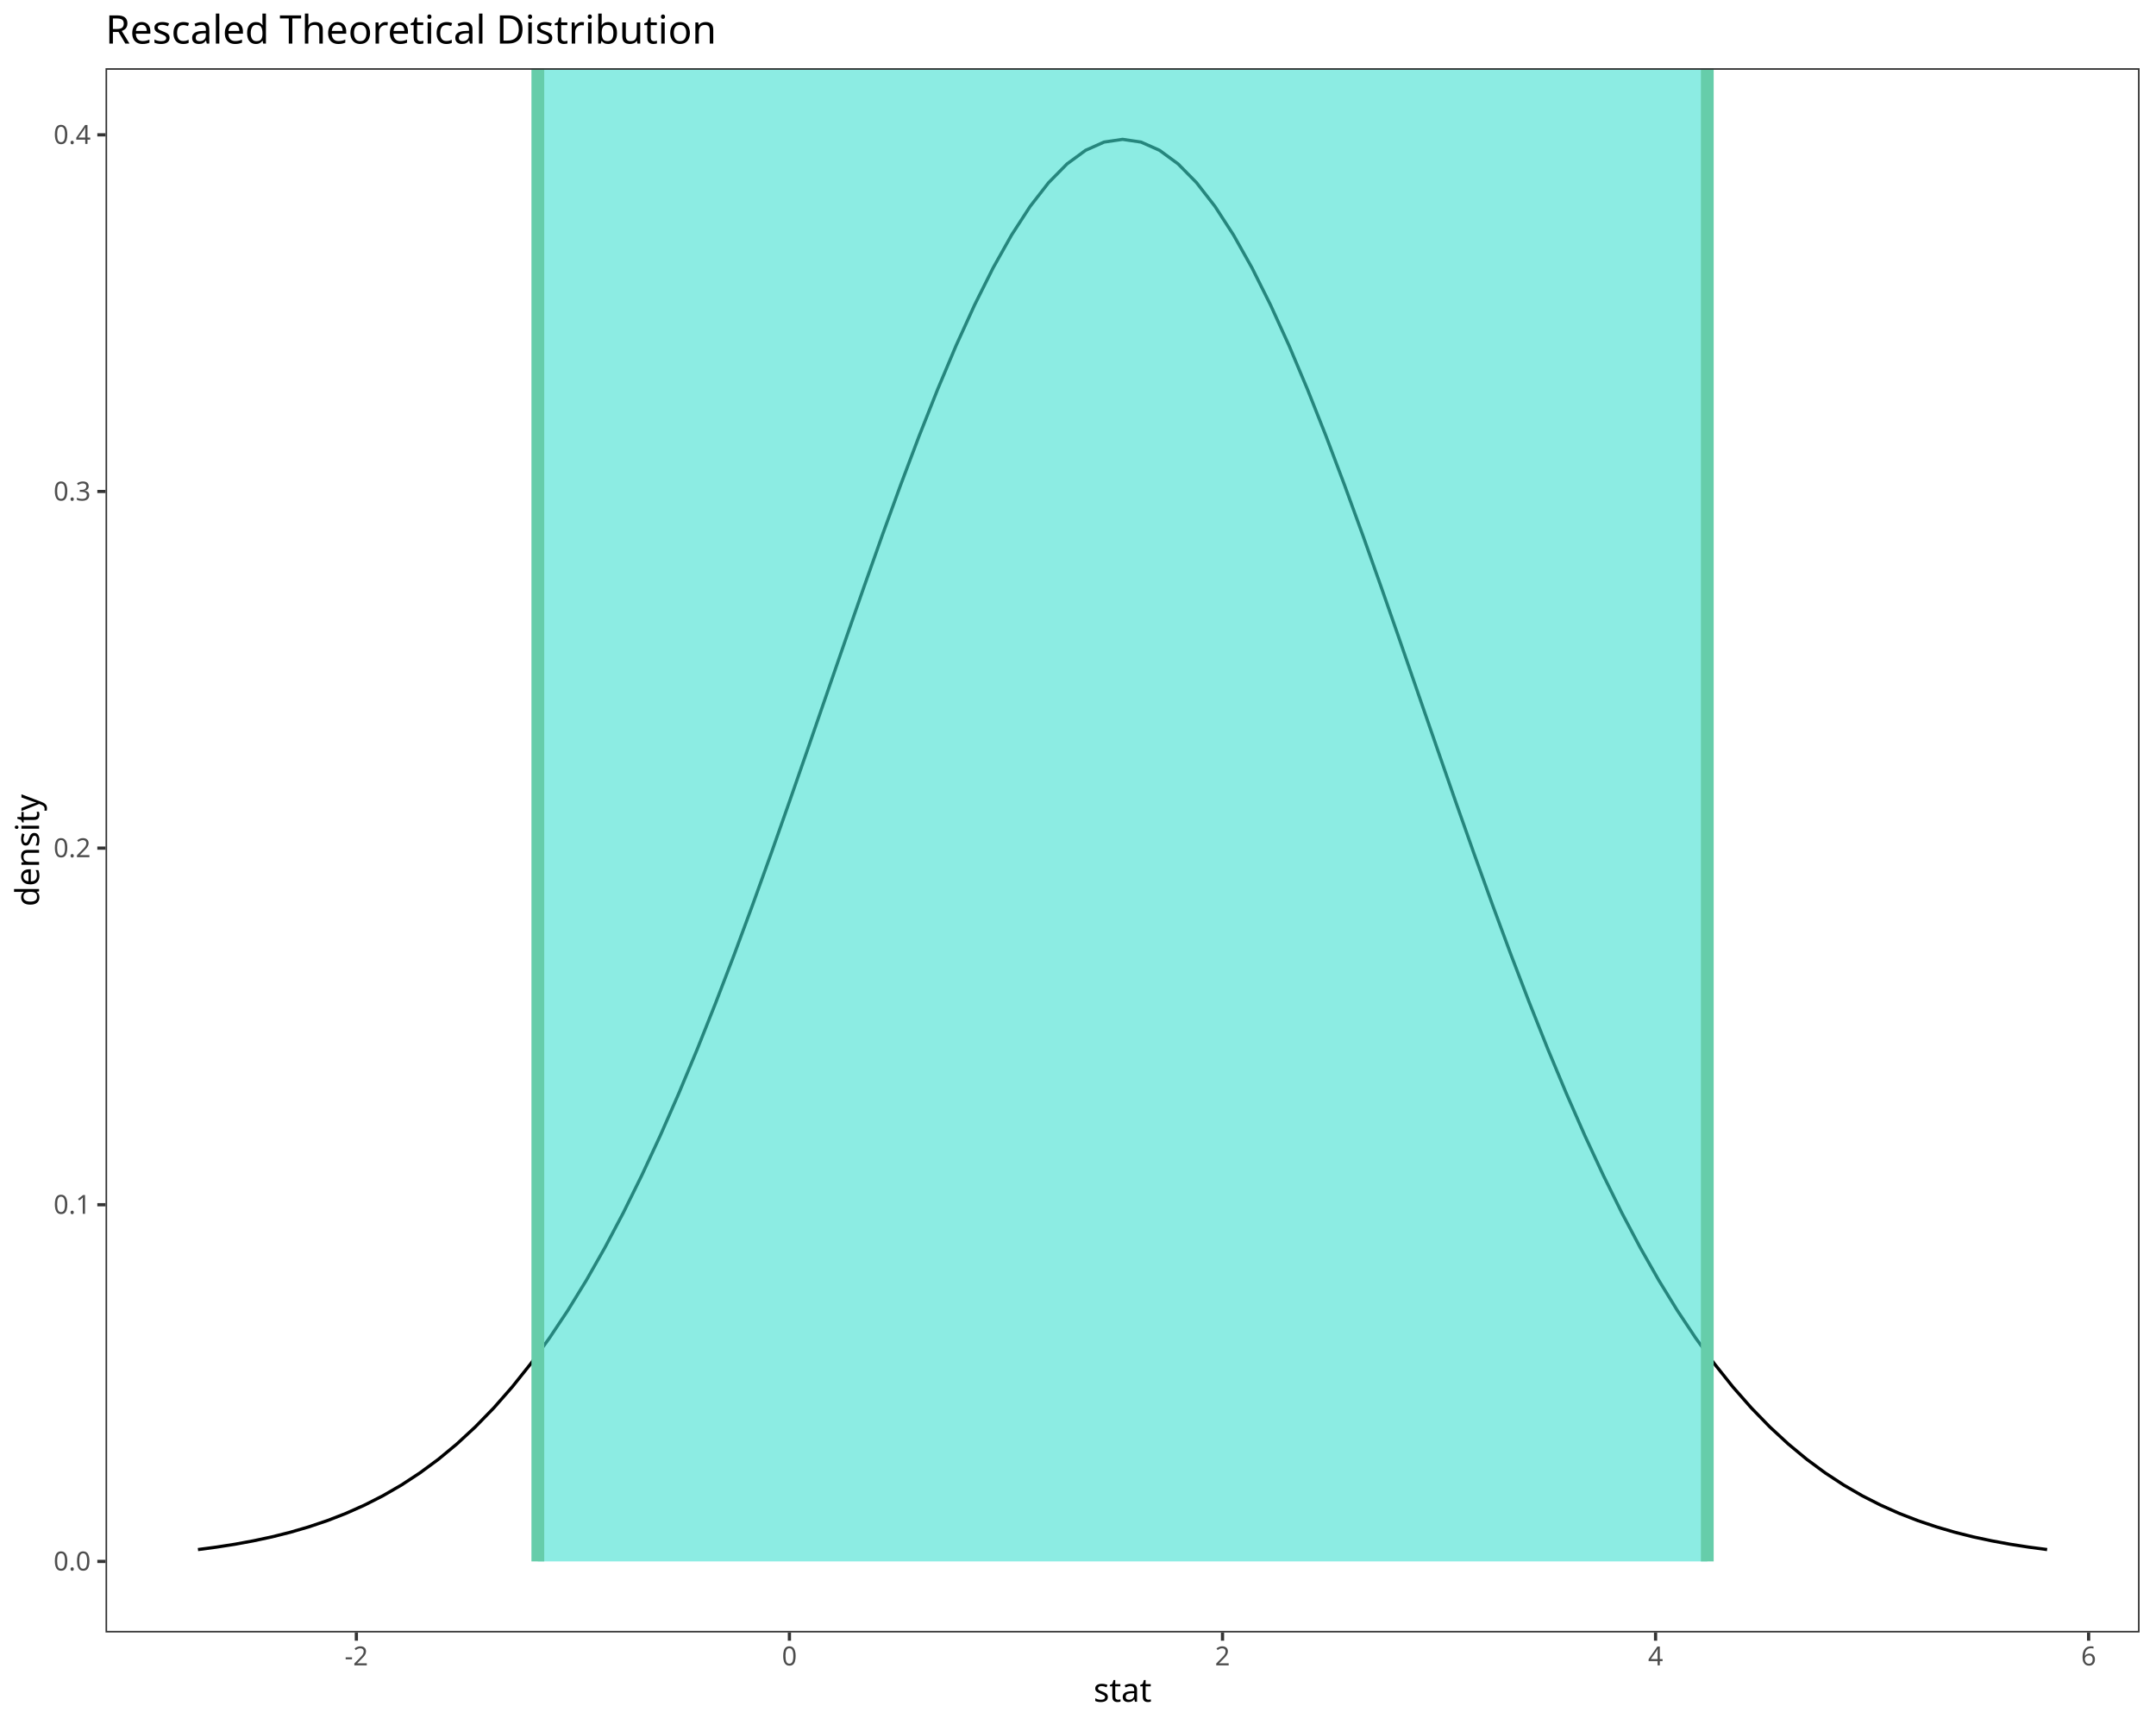
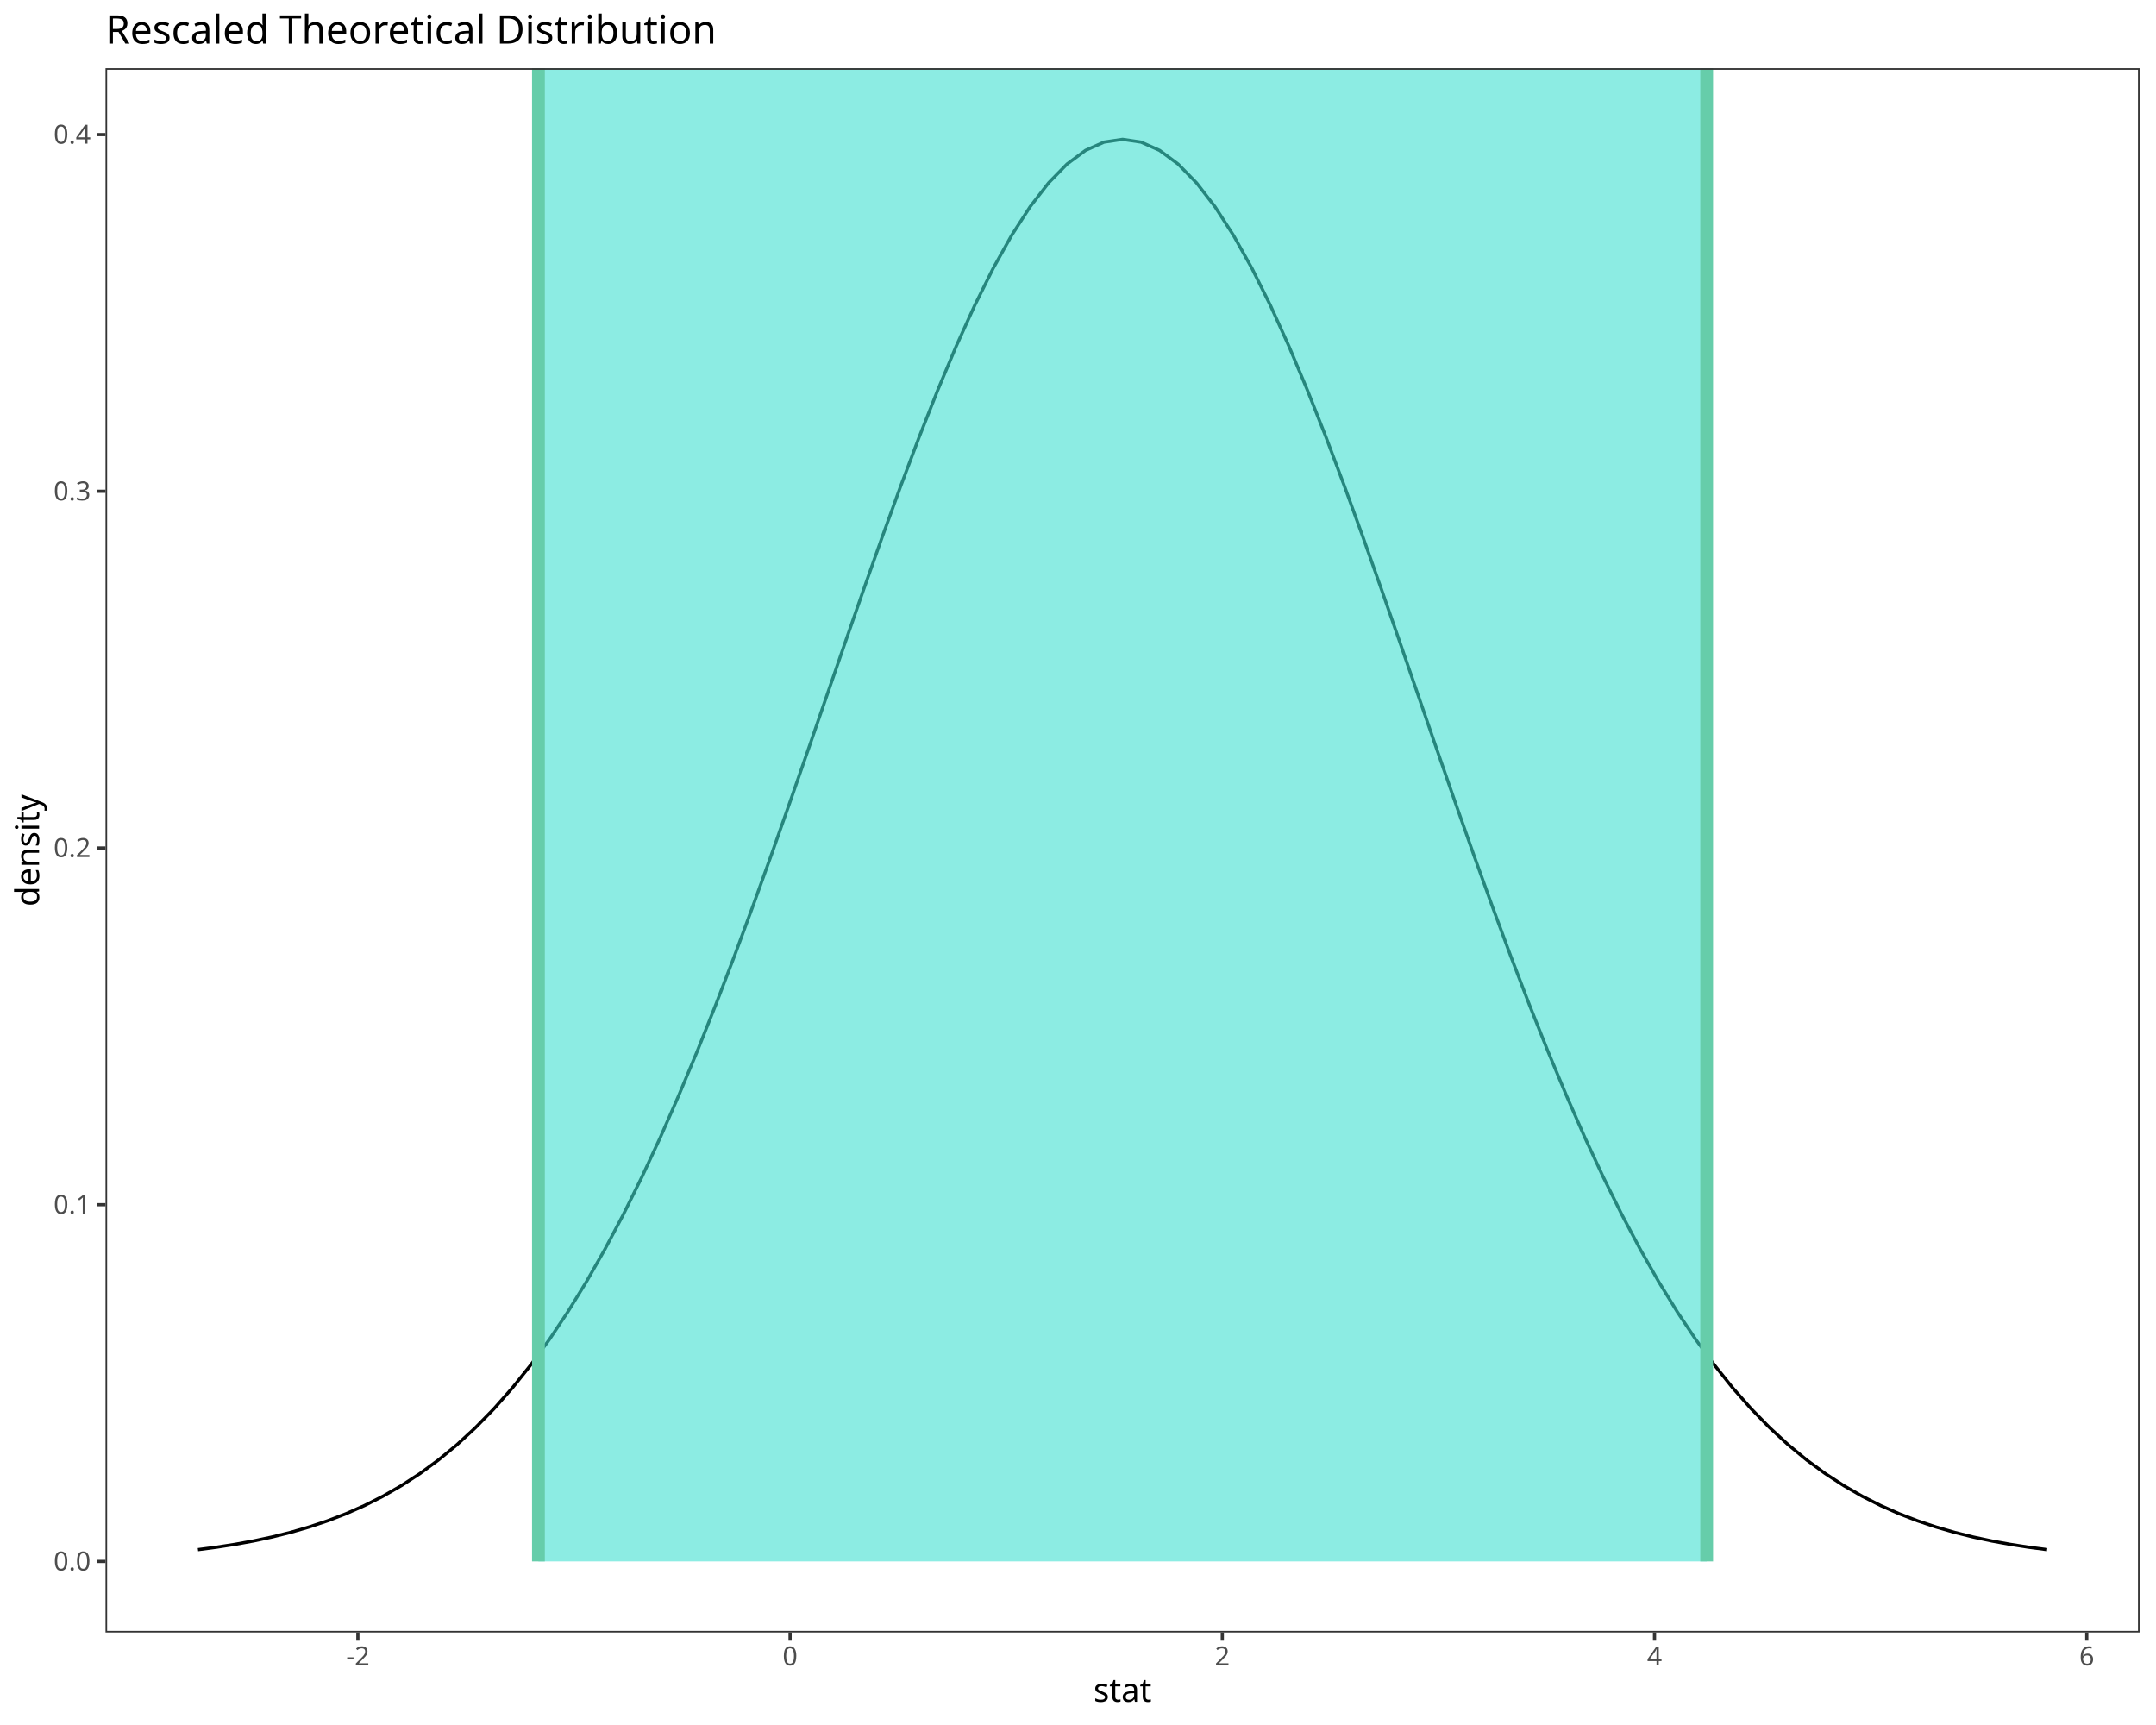
<svg xmlns="http://www.w3.org/2000/svg" class="svglite" data-engine-version="2.0" width="720.00pt" height="576.00pt" viewBox="0 0 720.00 576.00">
  <defs>
    <style type="text/css">
    .svglite line, .svglite polyline, .svglite polygon, .svglite path, .svglite rect, .svglite circle {
      fill: none;
      stroke: #000000;
      stroke-linecap: round;
      stroke-linejoin: round;
      stroke-miterlimit: 10.00;
    }
  </style>
  </defs>
  <rect width="100%" height="100%" style="stroke: none; fill: #FFFFFF;" />
  <defs>
    <clipPath id="cpMC4wMHw3MjAuMDB8MC4wMHw1NzYuMDA=">
      <rect x="0.00" y="0.00" width="720.00" height="576.00" />
    </clipPath>
  </defs>
  <g clip-path="url(#cpMC4wMHw3MjAuMDB8MC4wMHw1NzYuMDA=)">
    <rect x="0.00" y="0.00" width="720.00" height="576.00" style="stroke-width: 1.07; stroke: #FFFFFF; fill: #FFFFFF;" />
  </g>
  <defs>
    <clipPath id="cpMzUuMjR8NzE0LjUyfDIyLjc4fDU0NS4xMQ==">
      <rect x="35.24" y="22.78" width="679.28" height="522.33" />
    </clipPath>
  </defs>
  <g clip-path="url(#cpMzUuMjR8NzE0LjUyfDIyLjc4fDU0NS4xMQ==)">
    <rect x="35.24" y="22.78" width="679.28" height="522.33" style="stroke-width: 1.07; stroke: none; fill: #FFFFFF;" />
-     <polyline points="66.11,517.42 72.29,516.60 78.47,515.64 84.64,514.50 90.82,513.18 96.99,511.63 103.17,509.82 109.34,507.74 115.52,505.34 121.69,502.59 127.87,499.45 134.04,495.88 140.22,491.83 146.39,487.28 152.57,482.16 158.74,476.45 164.92,470.10 171.09,463.07 177.27,455.33 183.45,446.84 189.62,437.58 195.80,427.52 201.97,416.66 208.15,404.98 214.32,392.48 220.50,379.19 226.67,365.13 232.85,350.33 239.02,334.83 245.20,318.72 251.37,302.05 257.55,284.92 263.72,267.43 269.90,249.68 276.07,231.82 282.25,213.96 288.43,196.25 294.60,178.85 300.78,161.90 306.95,145.57 313.13,130.00 319.30,115.36 325.48,101.80 331.65,89.45 337.83,78.46 344.00,68.94 350.18,60.99 356.35,54.72 362.53,50.19 368.70,47.44 374.88,46.53 381.05,47.44 387.23,50.19 393.41,54.72 399.58,60.99 405.76,68.94 411.93,78.46 418.11,89.45 424.28,101.80 430.46,115.36 436.63,130.00 442.81,145.57 448.98,161.90 455.16,178.85 461.33,196.25 467.51,213.96 473.68,231.82 479.86,249.68 486.03,267.43 492.21,284.92 498.39,302.05 504.56,318.72 510.74,334.83 516.91,350.33 523.09,365.13 529.26,379.19 535.44,392.48 541.61,404.98 547.79,416.66 553.96,427.52 560.14,437.58 566.31,446.84 572.49,455.33 578.66,463.07 584.84,470.10 591.01,476.45 597.19,482.16 603.37,487.28 609.54,491.83 615.72,495.88 621.89,499.45 628.07,502.59 634.24,505.34 640.42,507.74 646.59,509.82 652.77,511.63 658.94,513.18 665.12,514.50 671.29,515.64 677.47,516.60 683.64,517.42 " style="stroke-width: 1.07; stroke-linecap: butt;" />
-     <rect x="179.61" y="22.78" width="390.54" height="498.59" style="stroke-width: 1.07; stroke: none; stroke-linecap: square; stroke-linejoin: miter; fill: #40E0D0; fill-opacity: 0.60;" />
-     <line x1="179.61" y1="521.37" x2="179.61" y2="22.78" style="stroke-width: 4.27; stroke: #66CDAA; stroke-linecap: butt;" />
-     <line x1="570.15" y1="521.37" x2="570.15" y2="22.78" style="stroke-width: 4.27; stroke: #66CDAA; stroke-linecap: butt;" />
+     <polyline points="66.11,517.44 72.29,516.63 78.47,515.67 84.64,514.55 90.82,513.23 96.99,511.69 103.17,509.90 109.34,507.84 115.52,505.46 121.69,502.73 127.87,499.61 134.04,496.06 140.22,492.04 146.39,487.52 152.57,482.43 158.74,476.75 164.92,470.44 171.09,463.45 177.27,455.74 183.45,447.29 189.62,438.06 195.80,428.04 201.97,417.21 208.15,405.56 214.32,393.10 220.50,379.83 226.67,365.78 232.85,351.00 239.02,335.52 245.20,319.40 251.37,302.73 257.55,285.59 263.72,268.08 269.90,250.32 276.07,232.42 282.25,214.53 288.43,196.79 294.60,179.34 300.78,162.34 306.95,145.96 313.13,130.34 319.30,115.65 325.48,102.03 331.65,89.64 337.83,78.60 344.00,69.04 350.18,61.06 356.35,54.76 362.53,50.20 368.70,47.45 374.88,46.53 381.05,47.45 387.23,50.20 393.41,54.76 399.58,61.06 405.76,69.04 411.93,78.60 418.11,89.64 424.28,102.03 430.46,115.65 436.63,130.34 442.81,145.96 448.98,162.34 455.16,179.34 461.33,196.79 467.51,214.53 473.68,232.42 479.86,250.32 486.03,268.08 492.21,285.59 498.39,302.73 504.56,319.40 510.74,335.52 516.91,351.00 523.09,365.78 529.26,379.83 535.44,393.10 541.61,405.56 547.79,417.21 553.96,428.04 560.14,438.06 566.31,447.29 572.49,455.74 578.66,463.45 584.84,470.44 591.01,476.75 597.19,482.43 603.37,487.52 609.54,492.04 615.72,496.06 621.89,499.61 628.07,502.73 634.24,505.46 640.42,507.84 646.59,509.90 652.77,511.69 658.94,513.23 665.12,514.55 671.29,515.67 677.47,516.63 683.64,517.44 " style="stroke-width: 1.07; stroke-linecap: butt;" />
+     <rect x="179.81" y="22.78" width="390.13" height="498.59" style="stroke-width: 1.07; stroke: none; stroke-linecap: square; stroke-linejoin: miter; fill: #40E0D0; fill-opacity: 0.60;" />
+     <line x1="179.81" y1="521.37" x2="179.81" y2="22.78" style="stroke-width: 4.27; stroke: #66CDAA; stroke-linecap: butt;" />
+     <line x1="569.95" y1="521.37" x2="569.95" y2="22.78" style="stroke-width: 4.27; stroke: #66CDAA; stroke-linecap: butt;" />
    <rect x="35.24" y="22.78" width="679.28" height="522.33" style="stroke-width: 1.07; stroke: #333333;" />
  </g>
  <g clip-path="url(#cpMC4wMHw3MjAuMDB8MC4wMHw1NzYuMDA=)">
    <text x="30.31" y="524.40" text-anchor="end" style="font-size: 8.80px; fill: #4D4D4D; font-family: sans;" textLength="12.23px" lengthAdjust="spacingAndGlyphs">0.0</text>
-     <text x="30.31" y="405.31" text-anchor="end" style="font-size: 8.80px; fill: #4D4D4D; font-family: sans;" textLength="12.23px" lengthAdjust="spacingAndGlyphs">0.1</text>
-     <text x="30.31" y="286.23" text-anchor="end" style="font-size: 8.80px; fill: #4D4D4D; font-family: sans;" textLength="12.23px" lengthAdjust="spacingAndGlyphs">0.2</text>
-     <text x="30.31" y="167.14" text-anchor="end" style="font-size: 8.80px; fill: #4D4D4D; font-family: sans;" textLength="12.23px" lengthAdjust="spacingAndGlyphs">0.3</text>
-     <text x="30.31" y="48.06" text-anchor="end" style="font-size: 8.80px; fill: #4D4D4D; font-family: sans;" textLength="12.23px" lengthAdjust="spacingAndGlyphs">0.4</text>
+     <text x="30.31" y="405.29" text-anchor="end" style="font-size: 8.80px; fill: #4D4D4D; font-family: sans;" textLength="12.23px" lengthAdjust="spacingAndGlyphs">0.1</text>
+     <text x="30.31" y="286.18" text-anchor="end" style="font-size: 8.80px; fill: #4D4D4D; font-family: sans;" textLength="12.23px" lengthAdjust="spacingAndGlyphs">0.2</text>
+     <text x="30.31" y="167.08" text-anchor="end" style="font-size: 8.80px; fill: #4D4D4D; font-family: sans;" textLength="12.23px" lengthAdjust="spacingAndGlyphs">0.3</text>
+     <text x="30.31" y="47.97" text-anchor="end" style="font-size: 8.80px; fill: #4D4D4D; font-family: sans;" textLength="12.23px" lengthAdjust="spacingAndGlyphs">0.4</text>
    <polyline points="32.50,521.37 35.24,521.37 " style="stroke-width: 1.07; stroke: #333333; stroke-linecap: butt;" />
-     <polyline points="32.50,402.28 35.24,402.28 " style="stroke-width: 1.07; stroke: #333333; stroke-linecap: butt;" />
-     <polyline points="32.50,283.20 35.24,283.20 " style="stroke-width: 1.07; stroke: #333333; stroke-linecap: butt;" />
-     <polyline points="32.50,164.11 35.24,164.11 " style="stroke-width: 1.07; stroke: #333333; stroke-linecap: butt;" />
-     <polyline points="32.50,45.03 35.24,45.03 " style="stroke-width: 1.07; stroke: #333333; stroke-linecap: butt;" />
-     <polyline points="119.01,547.85 119.01,545.11 " style="stroke-width: 1.07; stroke: #333333; stroke-linecap: butt;" />
-     <polyline points="263.63,547.85 263.63,545.11 " style="stroke-width: 1.07; stroke: #333333; stroke-linecap: butt;" />
-     <polyline points="408.26,547.85 408.26,545.11 " style="stroke-width: 1.07; stroke: #333333; stroke-linecap: butt;" />
-     <polyline points="552.88,547.85 552.88,545.11 " style="stroke-width: 1.07; stroke: #333333; stroke-linecap: butt;" />
-     <polyline points="697.50,547.85 697.50,545.11 " style="stroke-width: 1.07; stroke: #333333; stroke-linecap: butt;" />
-     <text x="119.01" y="556.10" text-anchor="middle" style="font-size: 8.80px; fill: #4D4D4D; font-family: sans;" textLength="7.82px" lengthAdjust="spacingAndGlyphs">-2</text>
-     <text x="263.63" y="556.10" text-anchor="middle" style="font-size: 8.80px; fill: #4D4D4D; font-family: sans;" textLength="4.89px" lengthAdjust="spacingAndGlyphs">0</text>
-     <text x="408.26" y="556.10" text-anchor="middle" style="font-size: 8.80px; fill: #4D4D4D; font-family: sans;" textLength="4.89px" lengthAdjust="spacingAndGlyphs">2</text>
-     <text x="552.88" y="556.10" text-anchor="middle" style="font-size: 8.80px; fill: #4D4D4D; font-family: sans;" textLength="4.89px" lengthAdjust="spacingAndGlyphs">4</text>
-     <text x="697.50" y="556.10" text-anchor="middle" style="font-size: 8.80px; fill: #4D4D4D; font-family: sans;" textLength="4.89px" lengthAdjust="spacingAndGlyphs">6</text>
+     <polyline points="32.50,402.26 35.24,402.26 " style="stroke-width: 1.07; stroke: #333333; stroke-linecap: butt;" />
+     <polyline points="32.50,283.16 35.24,283.16 " style="stroke-width: 1.07; stroke: #333333; stroke-linecap: butt;" />
+     <polyline points="32.50,164.05 35.24,164.05 " style="stroke-width: 1.07; stroke: #333333; stroke-linecap: butt;" />
+     <polyline points="32.50,44.94 35.24,44.94 " style="stroke-width: 1.07; stroke: #333333; stroke-linecap: butt;" />
+     <polyline points="119.51,547.85 119.51,545.11 " style="stroke-width: 1.07; stroke: #333333; stroke-linecap: butt;" />
+     <polyline points="263.85,547.85 263.85,545.11 " style="stroke-width: 1.07; stroke: #333333; stroke-linecap: butt;" />
+     <polyline points="408.19,547.85 408.19,545.11 " style="stroke-width: 1.07; stroke: #333333; stroke-linecap: butt;" />
+     <polyline points="552.53,547.85 552.53,545.11 " style="stroke-width: 1.07; stroke: #333333; stroke-linecap: butt;" />
+     <polyline points="696.88,547.85 696.88,545.11 " style="stroke-width: 1.07; stroke: #333333; stroke-linecap: butt;" />
+     <text x="119.51" y="556.10" text-anchor="middle" style="font-size: 8.80px; fill: #4D4D4D; font-family: sans;" textLength="7.82px" lengthAdjust="spacingAndGlyphs">-2</text>
+     <text x="263.85" y="556.10" text-anchor="middle" style="font-size: 8.80px; fill: #4D4D4D; font-family: sans;" textLength="4.89px" lengthAdjust="spacingAndGlyphs">0</text>
+     <text x="408.19" y="556.10" text-anchor="middle" style="font-size: 8.80px; fill: #4D4D4D; font-family: sans;" textLength="4.89px" lengthAdjust="spacingAndGlyphs">2</text>
+     <text x="552.53" y="556.10" text-anchor="middle" style="font-size: 8.80px; fill: #4D4D4D; font-family: sans;" textLength="4.89px" lengthAdjust="spacingAndGlyphs">4</text>
+     <text x="696.88" y="556.10" text-anchor="middle" style="font-size: 8.80px; fill: #4D4D4D; font-family: sans;" textLength="4.89px" lengthAdjust="spacingAndGlyphs">6</text>
    <text x="374.88" y="568.24" text-anchor="middle" style="font-size: 11.00px; font-family: sans;" textLength="17.73px" lengthAdjust="spacingAndGlyphs">stat</text>
    <text transform="translate(13.05,283.95) rotate(-90)" text-anchor="middle" style="font-size: 11.00px; font-family: sans;" textLength="34.86px" lengthAdjust="spacingAndGlyphs">density</text>
    <text x="35.24" y="14.56" style="font-size: 13.20px; font-family: sans;" textLength="193.71px" lengthAdjust="spacingAndGlyphs">Rescaled Theoretical Distribution</text>
  </g>
</svg>
